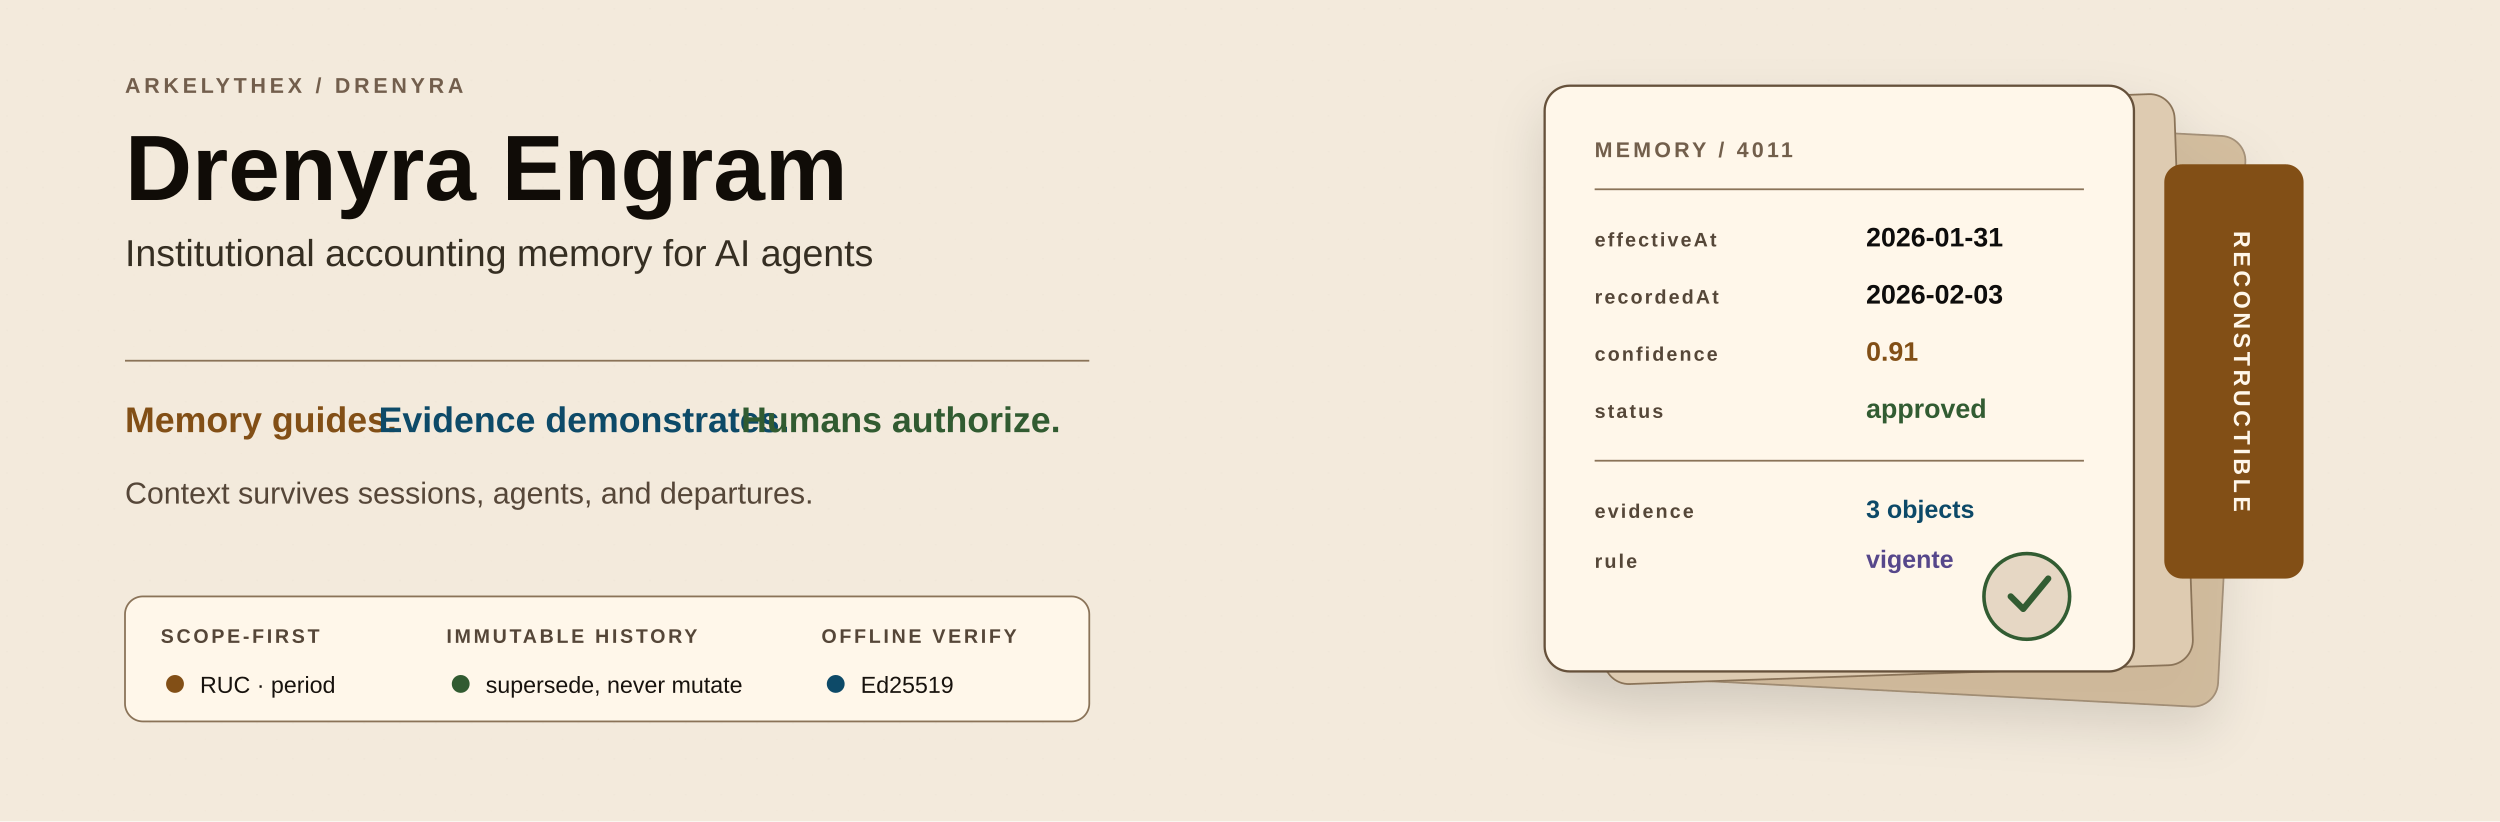
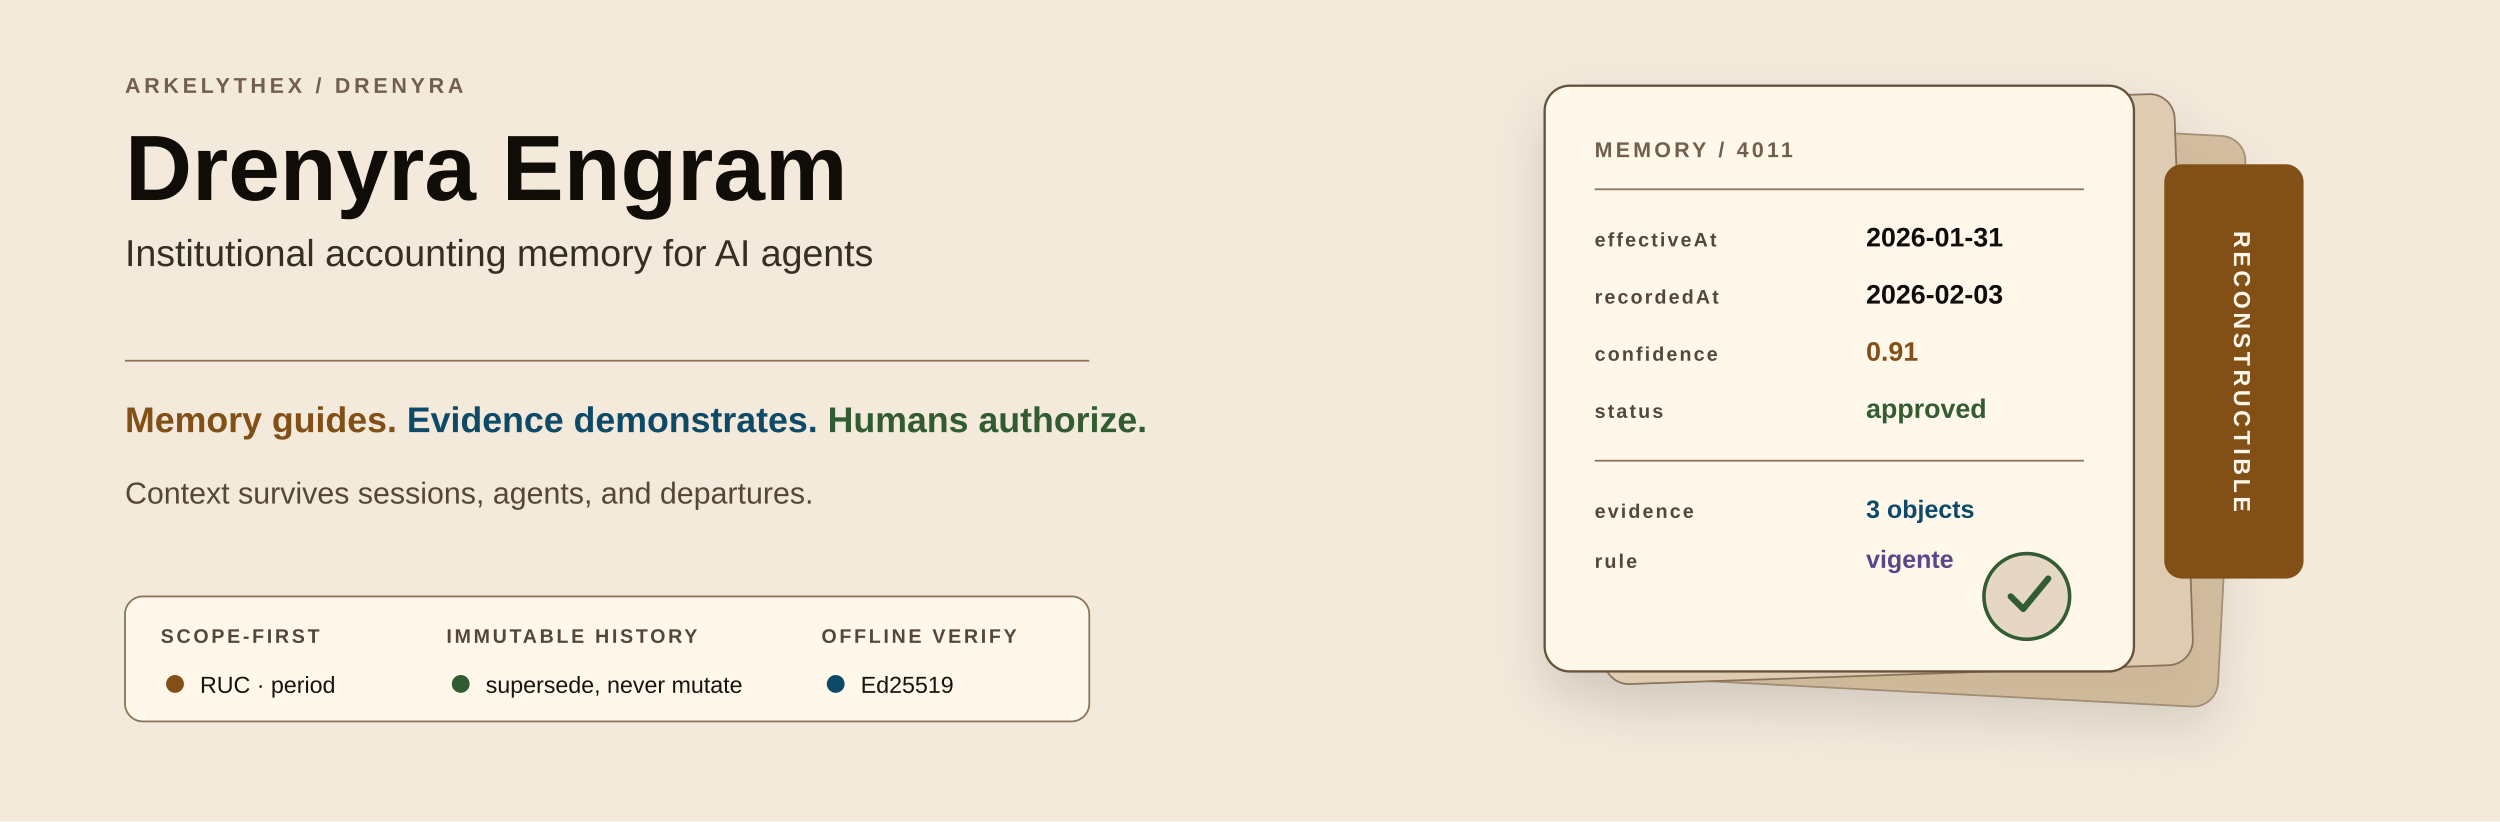
<svg xmlns="http://www.w3.org/2000/svg" width="1400" height="460" viewBox="0 0 1400 460">
  <defs>
    <filter id="shadow">
      <feDropShadow dx="0" dy="14" stdDeviation="14" flood-color="#100c07" flood-opacity=".14" />
    </filter>
    <pattern id="grain" width="20" height="20" patternUnits="userSpaceOnUse">
      <circle cx="4" cy="5" r=".45" fill="#17120d" opacity=".02" />
      <circle cx="15" cy="14" r=".4" fill="#824f16" opacity=".018" />
    </pattern>
  </defs>
  <rect width="1400" height="460" fill="#f3eadc" />
  <rect width="1400" height="460" fill="url(#grain)" />
  <text x="70" y="52" fill="#725e4c" font-family="Arial, Helvetica, sans-serif" font-size="12" font-weight="700" text-anchor="start" letter-spacing="2.1">ARKELYTHEX / DRENYRA</text>
  <text x="70" y="112" fill="#100c07" font-family="Arial, Helvetica, sans-serif" font-size="52" font-weight="700" text-anchor="start" letter-spacing="0">Drenyra Engram</text>
  <text x="70" y="149" fill="#352e22" font-family="Arial, Helvetica, sans-serif" font-size="21" font-weight="500" text-anchor="start" letter-spacing="0">Institutional accounting memory for AI agents</text>
  <g transform="translate(70 202)">
    <line x1="0" y1="0" x2="540" y2="0" stroke="#8a7358" stroke-width="1" />
-     <text x="0" y="40" fill="#824f16" font-family="Arial, Helvetica, sans-serif" font-size="20" font-weight="700" text-anchor="start" letter-spacing="0">Memory guides.</text>
-     <text x="142" y="40" fill="#0d4a68" font-family="Arial, Helvetica, sans-serif" font-size="20" font-weight="700" text-anchor="start" letter-spacing="0">Evidence demonstrates.</text>
-     <text x="345" y="40" fill="#315b31" font-family="Arial, Helvetica, sans-serif" font-size="20" font-weight="700" text-anchor="start" letter-spacing="0">Humans authorize.</text>
+     <text x="0" y="40" font-family="Arial, Helvetica, sans-serif" font-size="20" font-weight="700" text-anchor="start" letter-spacing="0">
+       <tspan fill="#824f16">Memory guides.</tspan>
+       <tspan fill="#0d4a68">Evidence demonstrates.</tspan>
+       <tspan fill="#315b31">Humans authorize.</tspan>
+     </text>
    <text x="0" y="80" fill="#554638" font-family="Arial, Helvetica, sans-serif" font-size="17" font-weight="500" text-anchor="start" letter-spacing="0">Context survives sessions, agents, and departures.</text>
  </g>
  <g transform="translate(70 334)">
    <rect width="540" height="70" rx="10" fill="#fff7ea" stroke="#8a7358" stroke-width="1" />
    <text x="20" y="26" fill="#554638" font-family="Arial, Helvetica, sans-serif" font-size="11" font-weight="700" text-anchor="start" letter-spacing="1.5">SCOPE-FIRST</text>
    <text x="180" y="26" fill="#554638" font-family="Arial, Helvetica, sans-serif" font-size="11" font-weight="700" text-anchor="start" letter-spacing="1.5">IMMUTABLE HISTORY</text>
    <text x="390" y="26" fill="#554638" font-family="Arial, Helvetica, sans-serif" font-size="11" font-weight="700" text-anchor="start" letter-spacing="1.5">OFFLINE VERIFY</text>
    <circle cx="28" cy="49" r="5" fill="#824f16" />
    <circle cx="188" cy="49" r="5" fill="#315b31" />
    <circle cx="398" cy="49" r="5" fill="#0d4a68" />
    <text x="42" y="54" fill="#17120d" font-family="Arial, Helvetica, sans-serif" font-size="13" font-weight="500" text-anchor="start" letter-spacing="0">RUC · period</text>
    <text x="202" y="54" fill="#17120d" font-family="Arial, Helvetica, sans-serif" font-size="13" font-weight="500" text-anchor="start" letter-spacing="0">supersede, never mutate</text>
    <text x="412" y="54" fill="#17120d" font-family="Arial, Helvetica, sans-serif" font-size="13" font-weight="500" text-anchor="start" letter-spacing="0">Ed25519</text>
  </g>
  <g transform="translate(865 48)" filter="url(#shadow)">
    <rect x="55" y="20" width="330" height="320" rx="14" fill="#c8ad89" opacity=".75" stroke="#8a7358" transform="rotate(3 220 180)" />
    <rect x="28" y="10" width="330" height="320" rx="14" fill="#decbb1" stroke="#8a7358" transform="rotate(-2 190 170)" />
    <rect x="0" y="0" width="330" height="328" rx="14" fill="#fff7ea" stroke="#66513b" stroke-width="1.3" />
    <text x="28" y="40" fill="#725e4c" font-family="Arial, Helvetica, sans-serif" font-size="12" font-weight="700" text-anchor="start" letter-spacing="1.8">MEMORY / 4011</text>
    <line x1="28" y1="58" x2="302" y2="58" stroke="#8a7358" />
    <text x="28" y="90" fill="#554638" font-family="Arial, Helvetica, sans-serif" font-size="11" font-weight="700" text-anchor="start" letter-spacing="1.2">effectiveAt</text>
    <text x="180" y="90" fill="#100c07" font-family="Arial, Helvetica, sans-serif" font-size="15" font-weight="700" text-anchor="start" letter-spacing="0">2026-01-31</text>
    <text x="28" y="122" fill="#554638" font-family="Arial, Helvetica, sans-serif" font-size="11" font-weight="700" text-anchor="start" letter-spacing="1.2">recordedAt</text>
    <text x="180" y="122" fill="#100c07" font-family="Arial, Helvetica, sans-serif" font-size="15" font-weight="700" text-anchor="start" letter-spacing="0">2026-02-03</text>
    <text x="28" y="154" fill="#554638" font-family="Arial, Helvetica, sans-serif" font-size="11" font-weight="700" text-anchor="start" letter-spacing="1.2">confidence</text>
    <text x="180" y="154" fill="#824f16" font-family="Arial, Helvetica, sans-serif" font-size="15" font-weight="700" text-anchor="start" letter-spacing="0">0.91</text>
    <text x="28" y="186" fill="#554638" font-family="Arial, Helvetica, sans-serif" font-size="11" font-weight="700" text-anchor="start" letter-spacing="1.2">status</text>
    <text x="180" y="186" fill="#315b31" font-family="Arial, Helvetica, sans-serif" font-size="15" font-weight="700" text-anchor="start" letter-spacing="0">approved</text>
    <line x1="28" y1="210" x2="302" y2="210" stroke="#8a7358" />
    <text x="28" y="242" fill="#554638" font-family="Arial, Helvetica, sans-serif" font-size="11" font-weight="700" text-anchor="start" letter-spacing="1.2">evidence</text>
    <text x="180" y="242" fill="#0d4a68" font-family="Arial, Helvetica, sans-serif" font-size="14" font-weight="700" text-anchor="start" letter-spacing="0">3 objects</text>
    <text x="28" y="270" fill="#554638" font-family="Arial, Helvetica, sans-serif" font-size="11" font-weight="700" text-anchor="start" letter-spacing="1.2">rule</text>
    <text x="180" y="270" fill="#57478b" font-family="Arial, Helvetica, sans-serif" font-size="14" font-weight="700" text-anchor="start" letter-spacing="0">vigente</text>
    <g transform="translate(270 286)">
      <circle r="24" fill="#e6d7c4" stroke="#315b31" stroke-width="2" />
      <path d="M-9 0 L-2 7 L12 -10" fill="none" stroke="#315b31" stroke-width="3.5" stroke-linecap="round" stroke-linejoin="round" />
    </g>
  </g>
  <g transform="translate(1212 92)">
    <rect width="78" height="232" rx="10" fill="#824f16" />
    <text x="39" y="116" fill="#fff7ea" font-family="Arial" font-size="13" font-weight="700" text-anchor="middle" transform="rotate(90 39 116)" letter-spacing="2">RECONSTRUCTIBLE</text>
  </g>
</svg>
